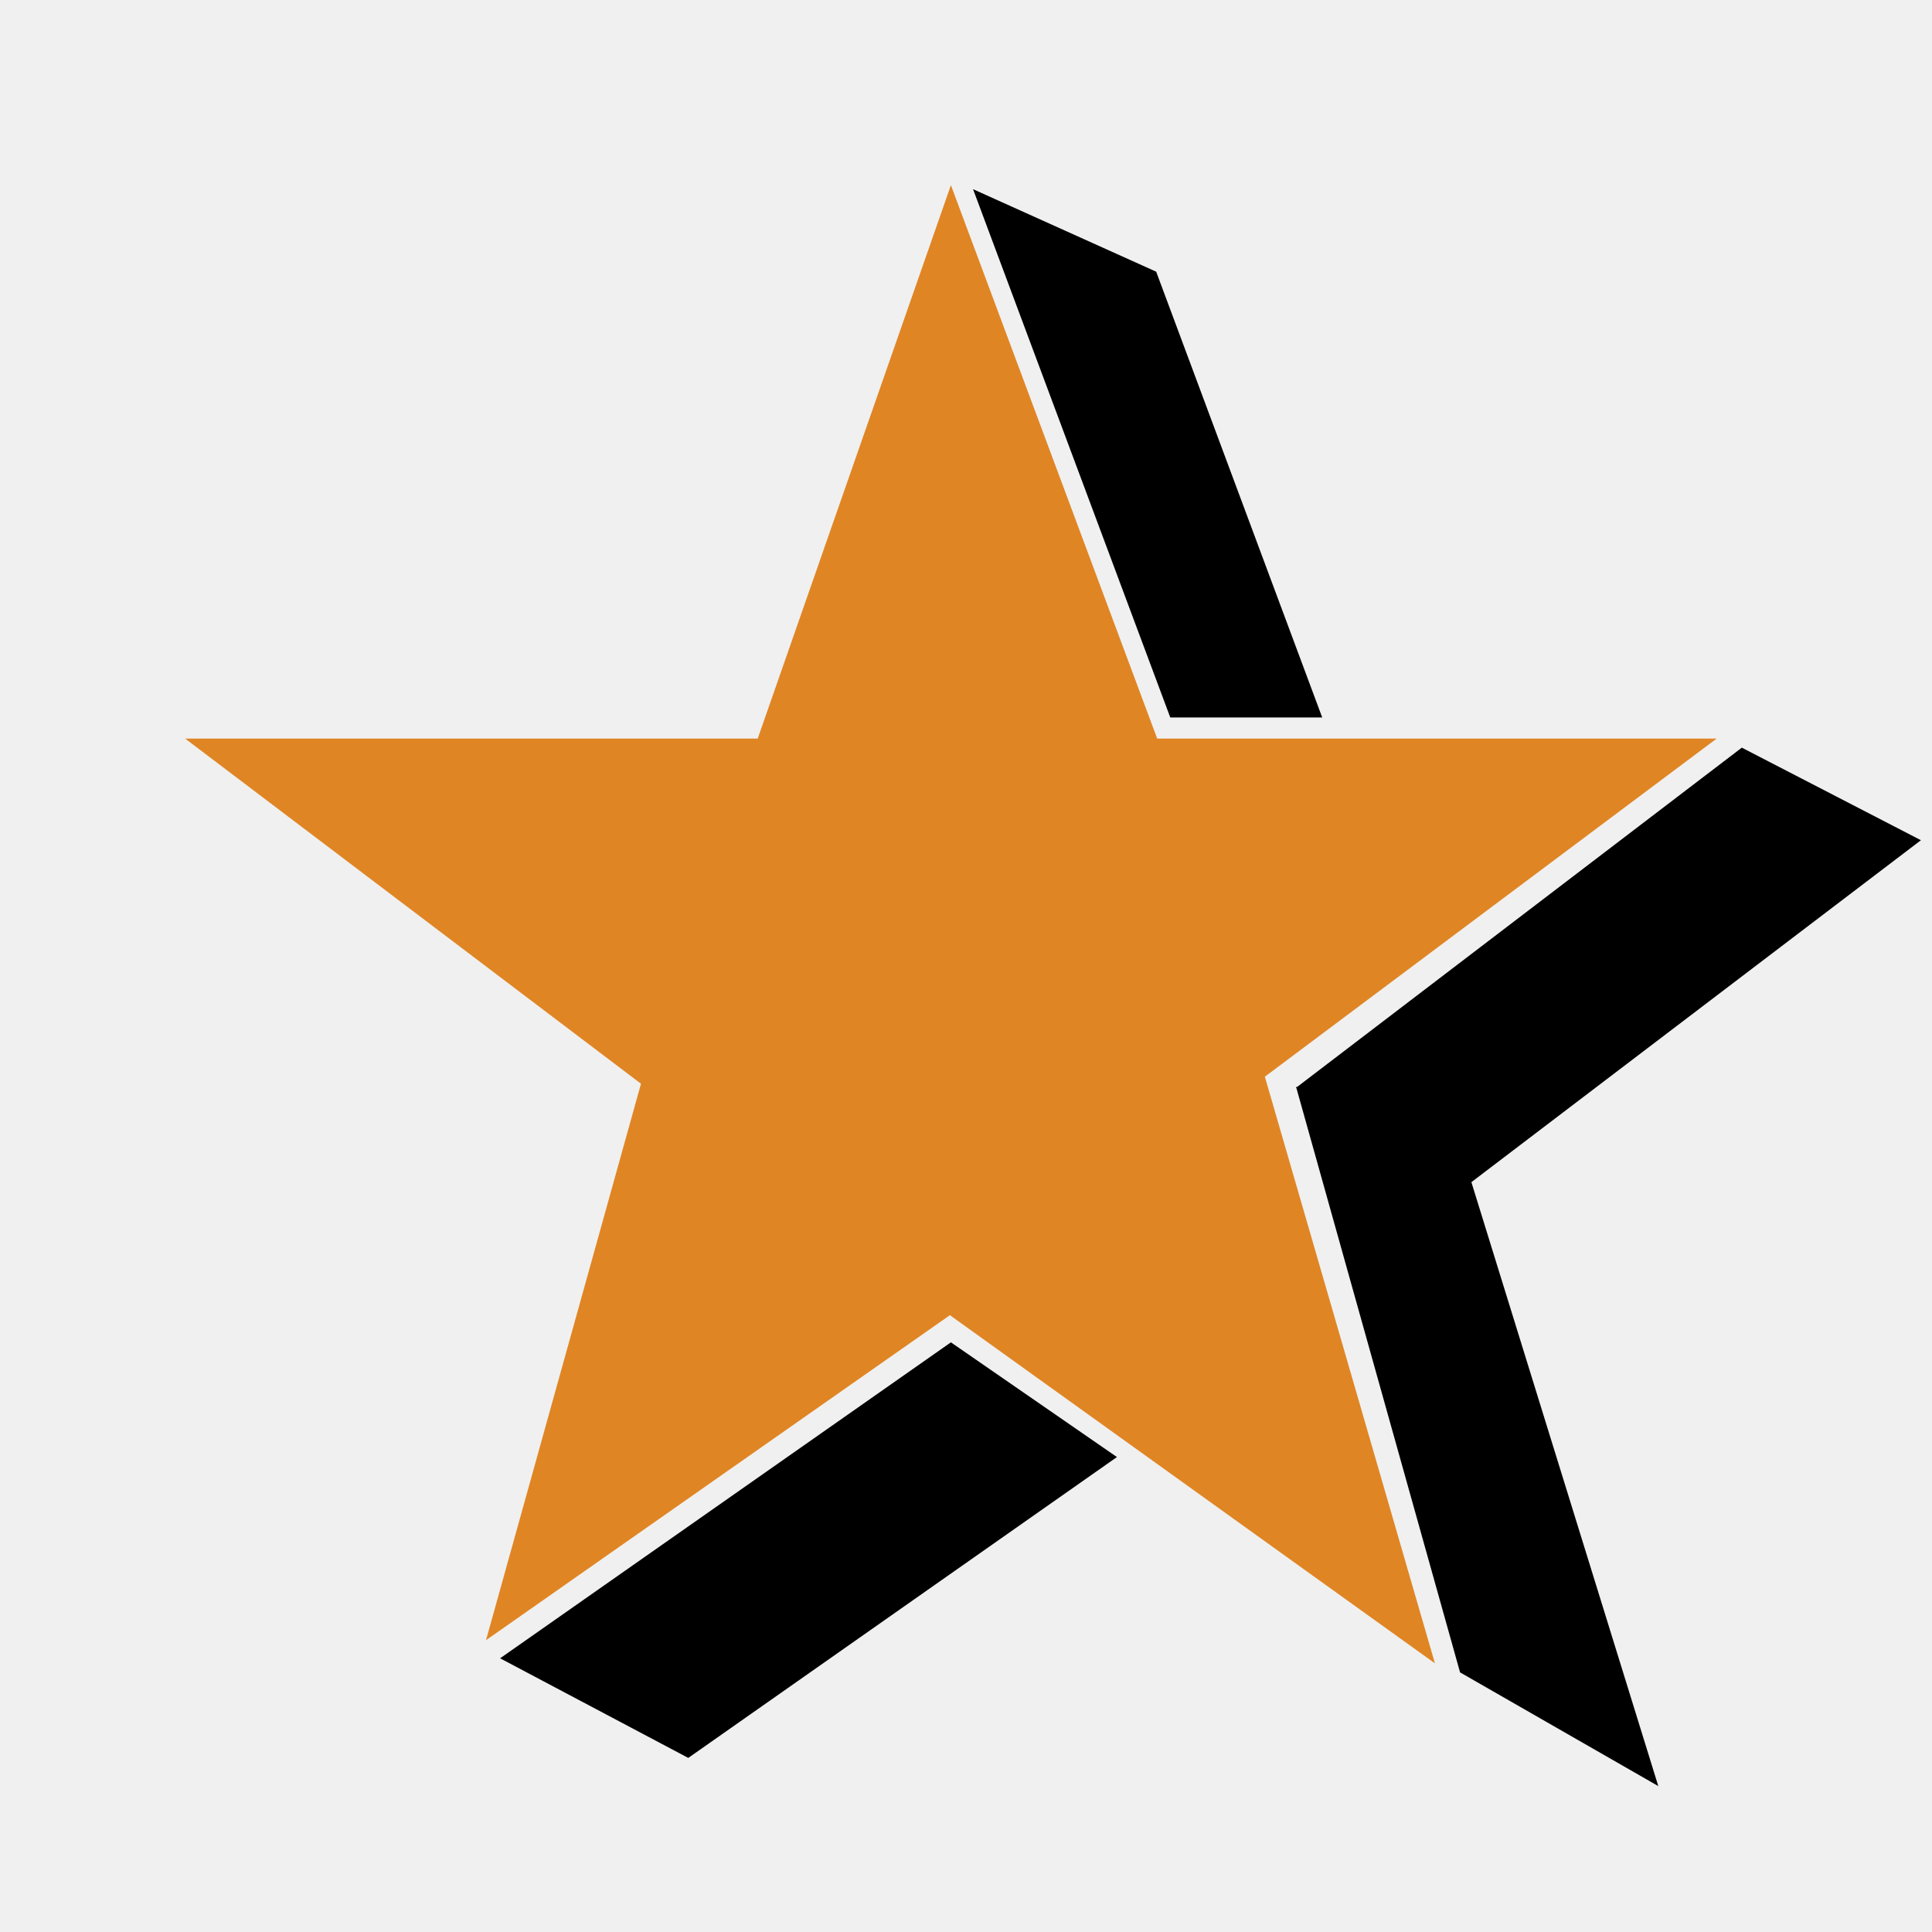
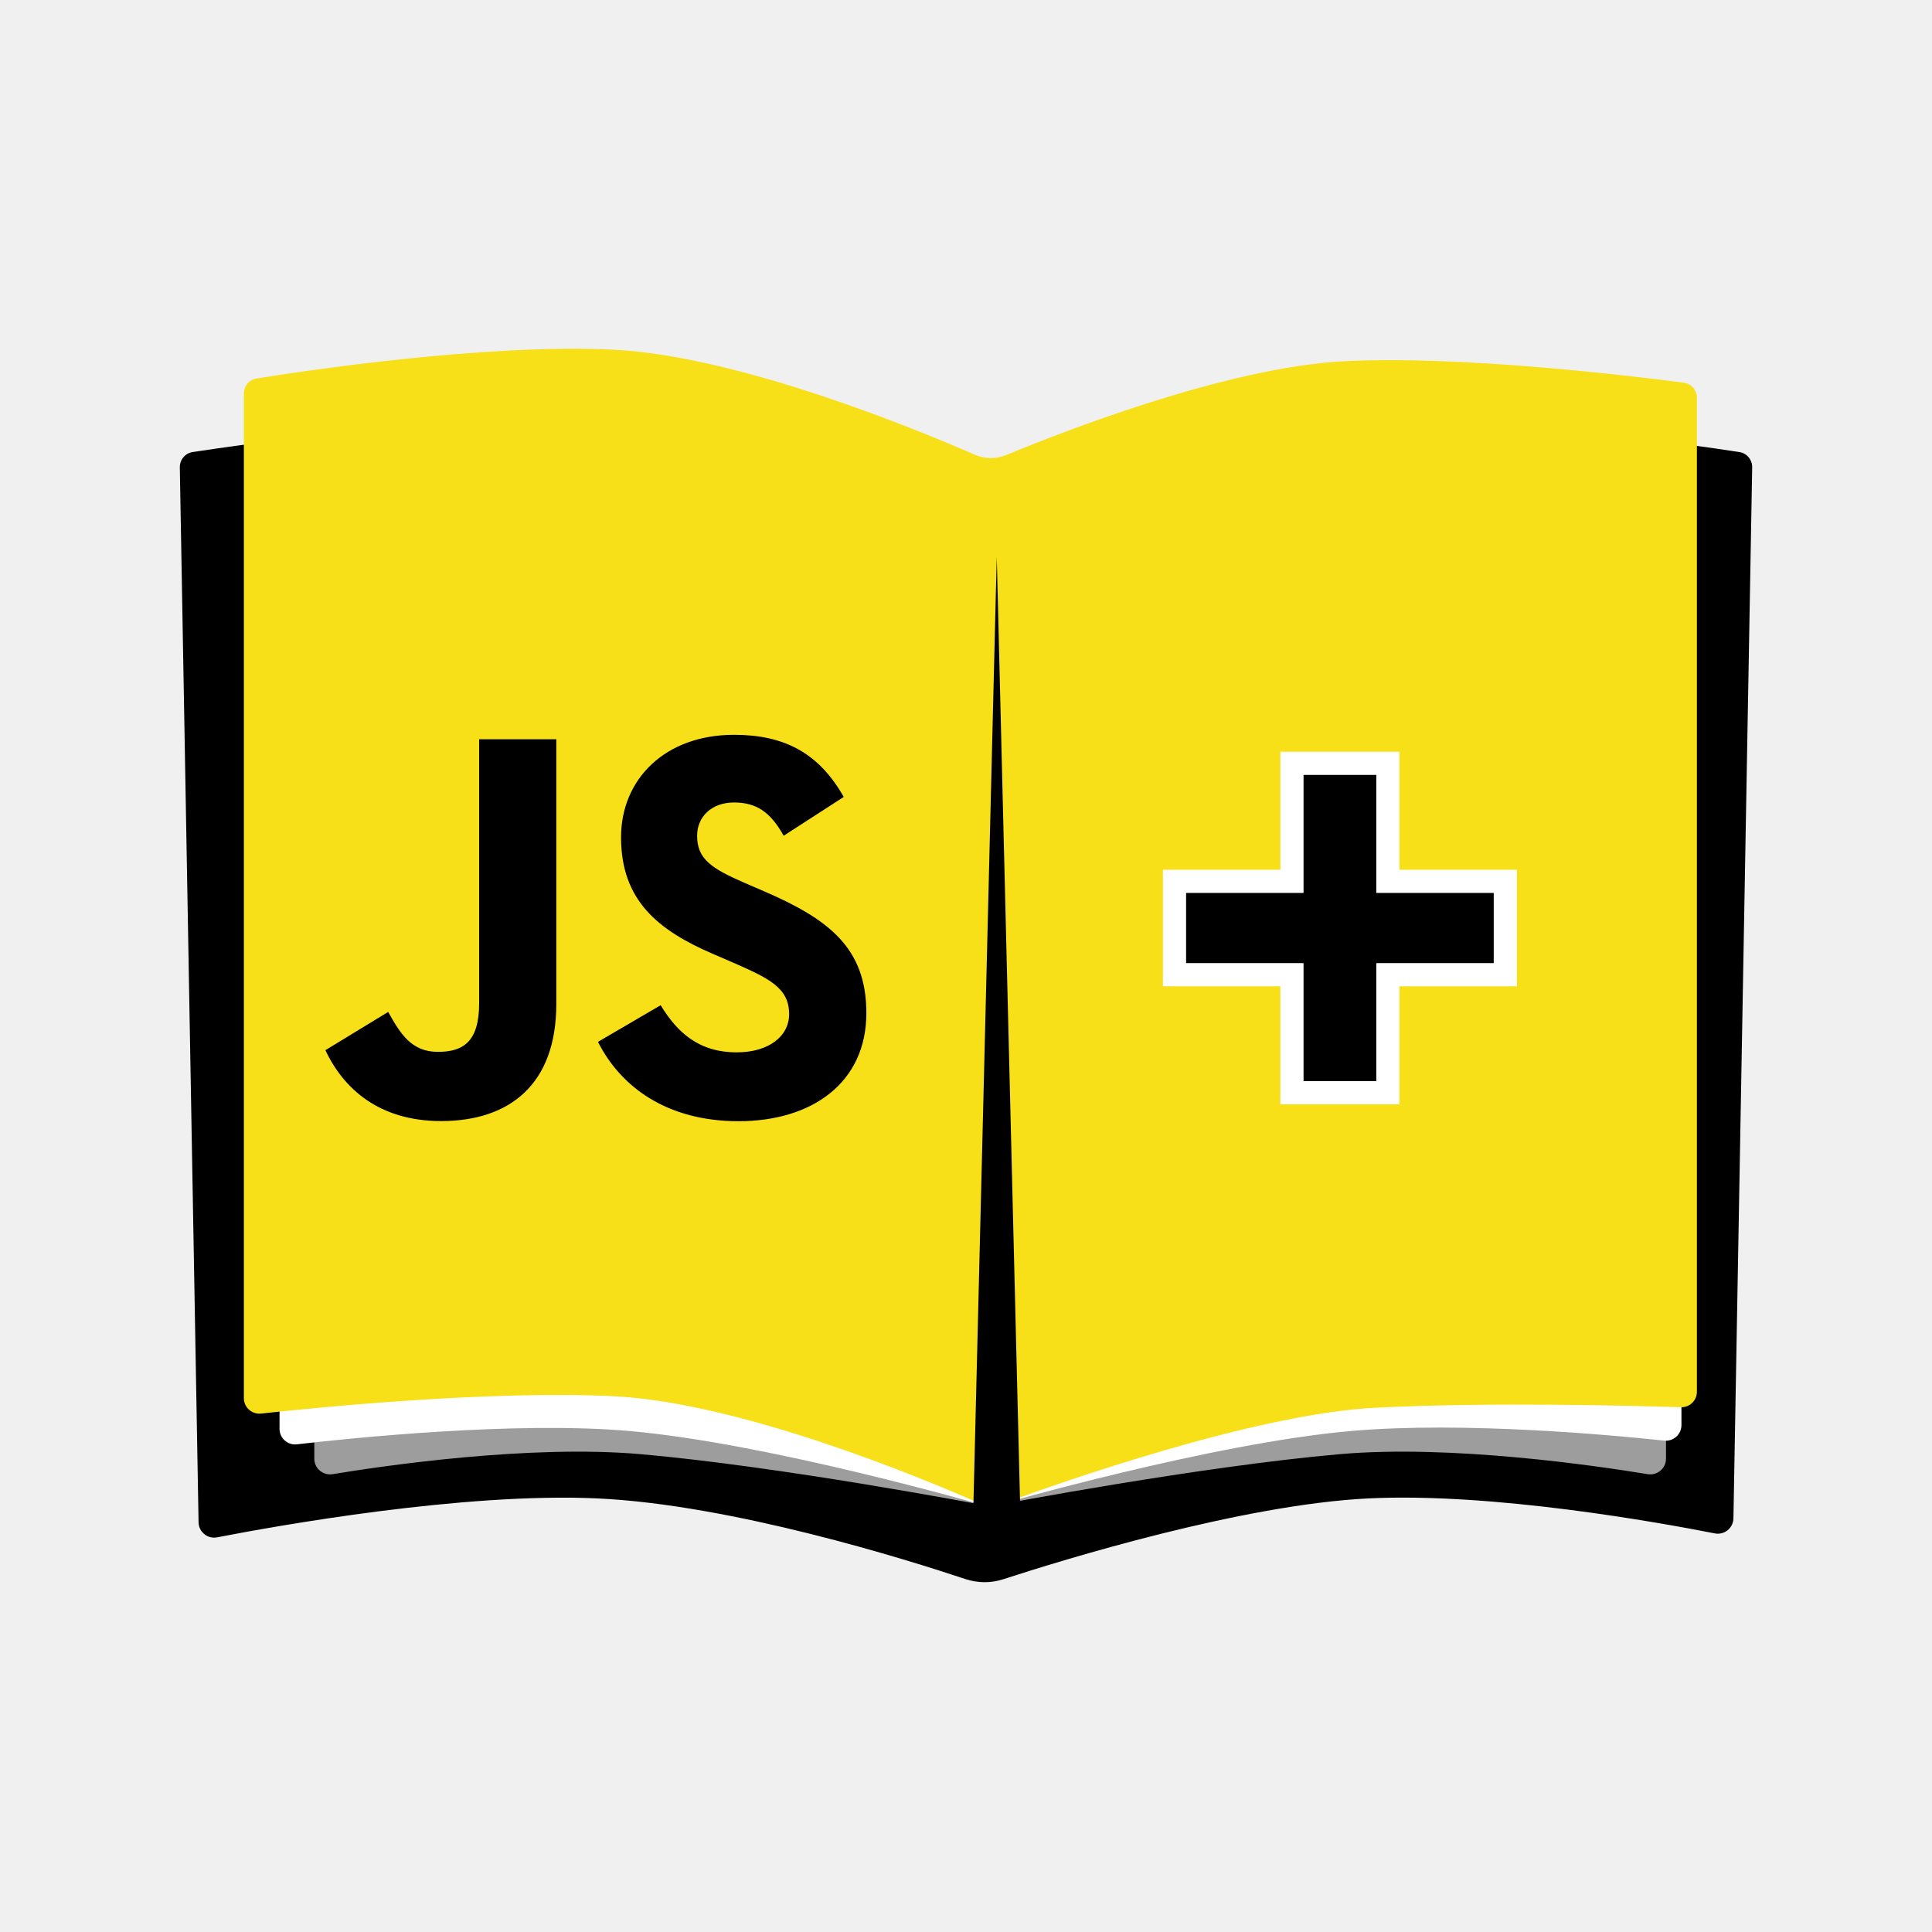
- <svg xmlns="http://www.w3.org/2000/svg" xml:space="preserve" viewBox="0 0 192 192">
-   <path fill="#e08524" d="M75.3 73.4H18.4l45.3 34.3L48.3 163l46.1-32.3 48.2 34.6-16.9-58.3 44.9-33.6H115l-20.5-55-19.2 55z" />
-   <path d="m96.7 18.8 18.2 8.2 16.5 44.3h-15.1L96.7 18.8zm-47 146 18.7 9.9 42.6-29.9-16.5-11.4-44.8 31.4zm79.1-56.8 17.4 9.4 18.6 60.1-19.7-11.3-16.3-58.2z" />
-   <path d="m173.1 74.3 17.8 9.2-44.7 34-17.4-9.4 44.3-33.8z" />
+ <svg xmlns="http://www.w3.org/2000/svg" width="500" height="500" viewBox="0 0 500 500" fill="none">
+   <path d="M448.611 392.944L453.463 120.98C453.498 118.995 452.107 117.292 450.144 116.991C436.9 114.956 387.625 107.864 354.137 109.504C320.846 111.135 273.456 124.495 259.059 128.754C256.232 129.591 253.239 129.614 250.398 128.827C235.319 124.65 184.27 111.151 148.612 109.504C112.857 107.853 63.149 114.958 49.855 116.992C47.892 117.293 46.501 118.995 46.536 120.981L51.389 393.967C51.433 396.478 53.726 398.342 56.191 397.864C71.358 394.919 119.906 386.186 154.612 387.788C189.46 389.397 234.928 403.686 249.805 408.649C253.033 409.726 256.468 409.743 259.704 408.689C274.823 403.762 321.328 389.395 354.137 387.788C386.282 386.213 429.574 394.044 443.788 396.843C446.26 397.329 448.566 395.462 448.611 392.944Z" fill="black" />
+   <path d="M81.342 377.521V115.064C81.342 113.03 82.867 111.323 84.89 111.113C97.133 109.845 138.516 105.926 168.75 107.493C196.357 108.924 232.219 115.058 248.046 117.96C252.768 118.826 256.132 122.966 256.096 127.767L254.113 389.445C254.113 389.445 202.02 379.501 165.75 376.334C136.888 373.814 99.199 379.351 86.085 381.515C83.616 381.923 81.342 380.023 81.342 377.521Z" fill="#9D9D9D" />
+   <path d="M431.158 377.521V115.064C431.158 113.03 429.633 111.323 427.61 111.113C415.367 109.845 373.984 105.926 343.75 107.493C316.143 108.924 280.281 115.058 264.454 117.96C259.732 118.826 256.368 122.966 256.404 127.767L258.387 389.445C258.387 389.445 310.48 379.501 346.75 376.334C375.612 373.814 413.301 379.351 426.415 381.515C428.884 381.923 431.158 380.023 431.158 377.521Z" fill="#9D9D9D" />
+   <path d="M72.342 369.782V107.036C72.342 105.013 73.828 103.313 75.838 103.088C88.7 101.645 134.22 96.909 164.75 98.491C193.459 99.98 233.571 112.124 249.375 117.236C253.451 118.555 256.136 122.373 256.104 126.657L254.113 389.443C254.113 389.443 199.02 373.499 162.75 370.332C133.335 367.764 90.637 372.193 76.829 373.791C74.432 374.068 72.342 372.194 72.342 369.782Z" fill="white" />
+   <path d="M435.158 368.815V106.064C435.158 104.03 433.633 102.323 431.61 102.113C419.367 100.845 377.984 96.926 347.75 98.493C319.041 99.982 278.929 112.125 263.125 117.238C259.049 118.557 256.364 122.375 256.396 126.659L258.387 389.445C258.387 389.445 313.48 373.501 349.75 370.334C378.88 367.791 417.673 371.437 430.688 372.831C433.076 373.087 435.158 371.217 435.158 368.815Z" fill="white" />
+   <path d="M439.158 360.175V102.967C439.158 100.975 437.716 99.292 435.74 99.033C423.12 97.377 378.295 91.91 347.75 93.494C317.252 95.075 273.887 112.172 260.463 117.747C257.819 118.845 254.862 118.811 252.239 117.664C238.244 111.546 191.442 92.092 158.727 90.494C125.923 88.891 79.116 95.912 66.404 97.952C64.481 98.26 63.111 99.917 63.111 101.864V361.827C63.111 364.224 65.178 366.092 67.561 365.831C81.749 364.282 126.85 359.777 158.727 361.335C191.652 362.943 238.845 382.638 252.504 388.622C254.974 389.703 257.738 389.799 260.269 388.87C274.579 383.617 324.718 365.943 355.75 364.335C385.271 362.804 422.709 363.793 435.026 364.191C437.295 364.264 439.158 362.445 439.158 360.175Z" fill="#F7E017" />
+   <path d="M257.96 144.086L264.32 402.3C264.375 404.547 262.569 406.398 260.321 406.398H255.6C253.352 406.398 251.546 404.547 251.601 402.3L257.96 144.086Z" fill="black" />
+   <path d="M170.98 260.15C175.259 267.179 180.826 272.345 190.672 272.345C198.944 272.345 204.227 268.186 204.227 262.44C204.227 255.553 198.799 253.114 189.694 249.108L184.704 246.954C170.299 240.78 160.729 233.046 160.729 216.695C160.729 201.634 172.137 190.168 189.964 190.168C202.656 190.168 211.781 194.612 218.356 206.247L202.811 216.288C199.389 210.114 195.696 207.682 189.964 207.682C184.117 207.682 180.411 211.414 180.411 216.288C180.411 222.313 184.12 224.752 192.685 228.483L197.676 230.634C214.637 237.951 224.213 245.411 224.213 262.182C224.213 280.263 210.095 290.168 191.134 290.168C172.595 290.168 160.618 281.28 154.757 269.631L170.98 260.15ZM100.462 261.89C103.598 267.487 106.451 272.22 113.309 272.22C119.868 272.22 124.005 269.638 124.005 259.6V191.315H143.967V259.872C143.967 280.666 131.848 290.131 114.159 290.131C98.176 290.131 88.92 281.809 84.213 271.787L100.462 261.89Z" fill="black" />
+   <path d="M356.18 282.795H359.18V279.795V252.253H386.575H389.575V249.253V231.089V228.089H386.575H359.18V200.547V197.547H356.18H337.356H334.356V200.547V228.089H306.961H303.961V231.089V249.253V252.253H306.961H334.356V279.795V282.795H337.356H356.18Z" fill="black" stroke="white" stroke-width="6" />
</svg>
